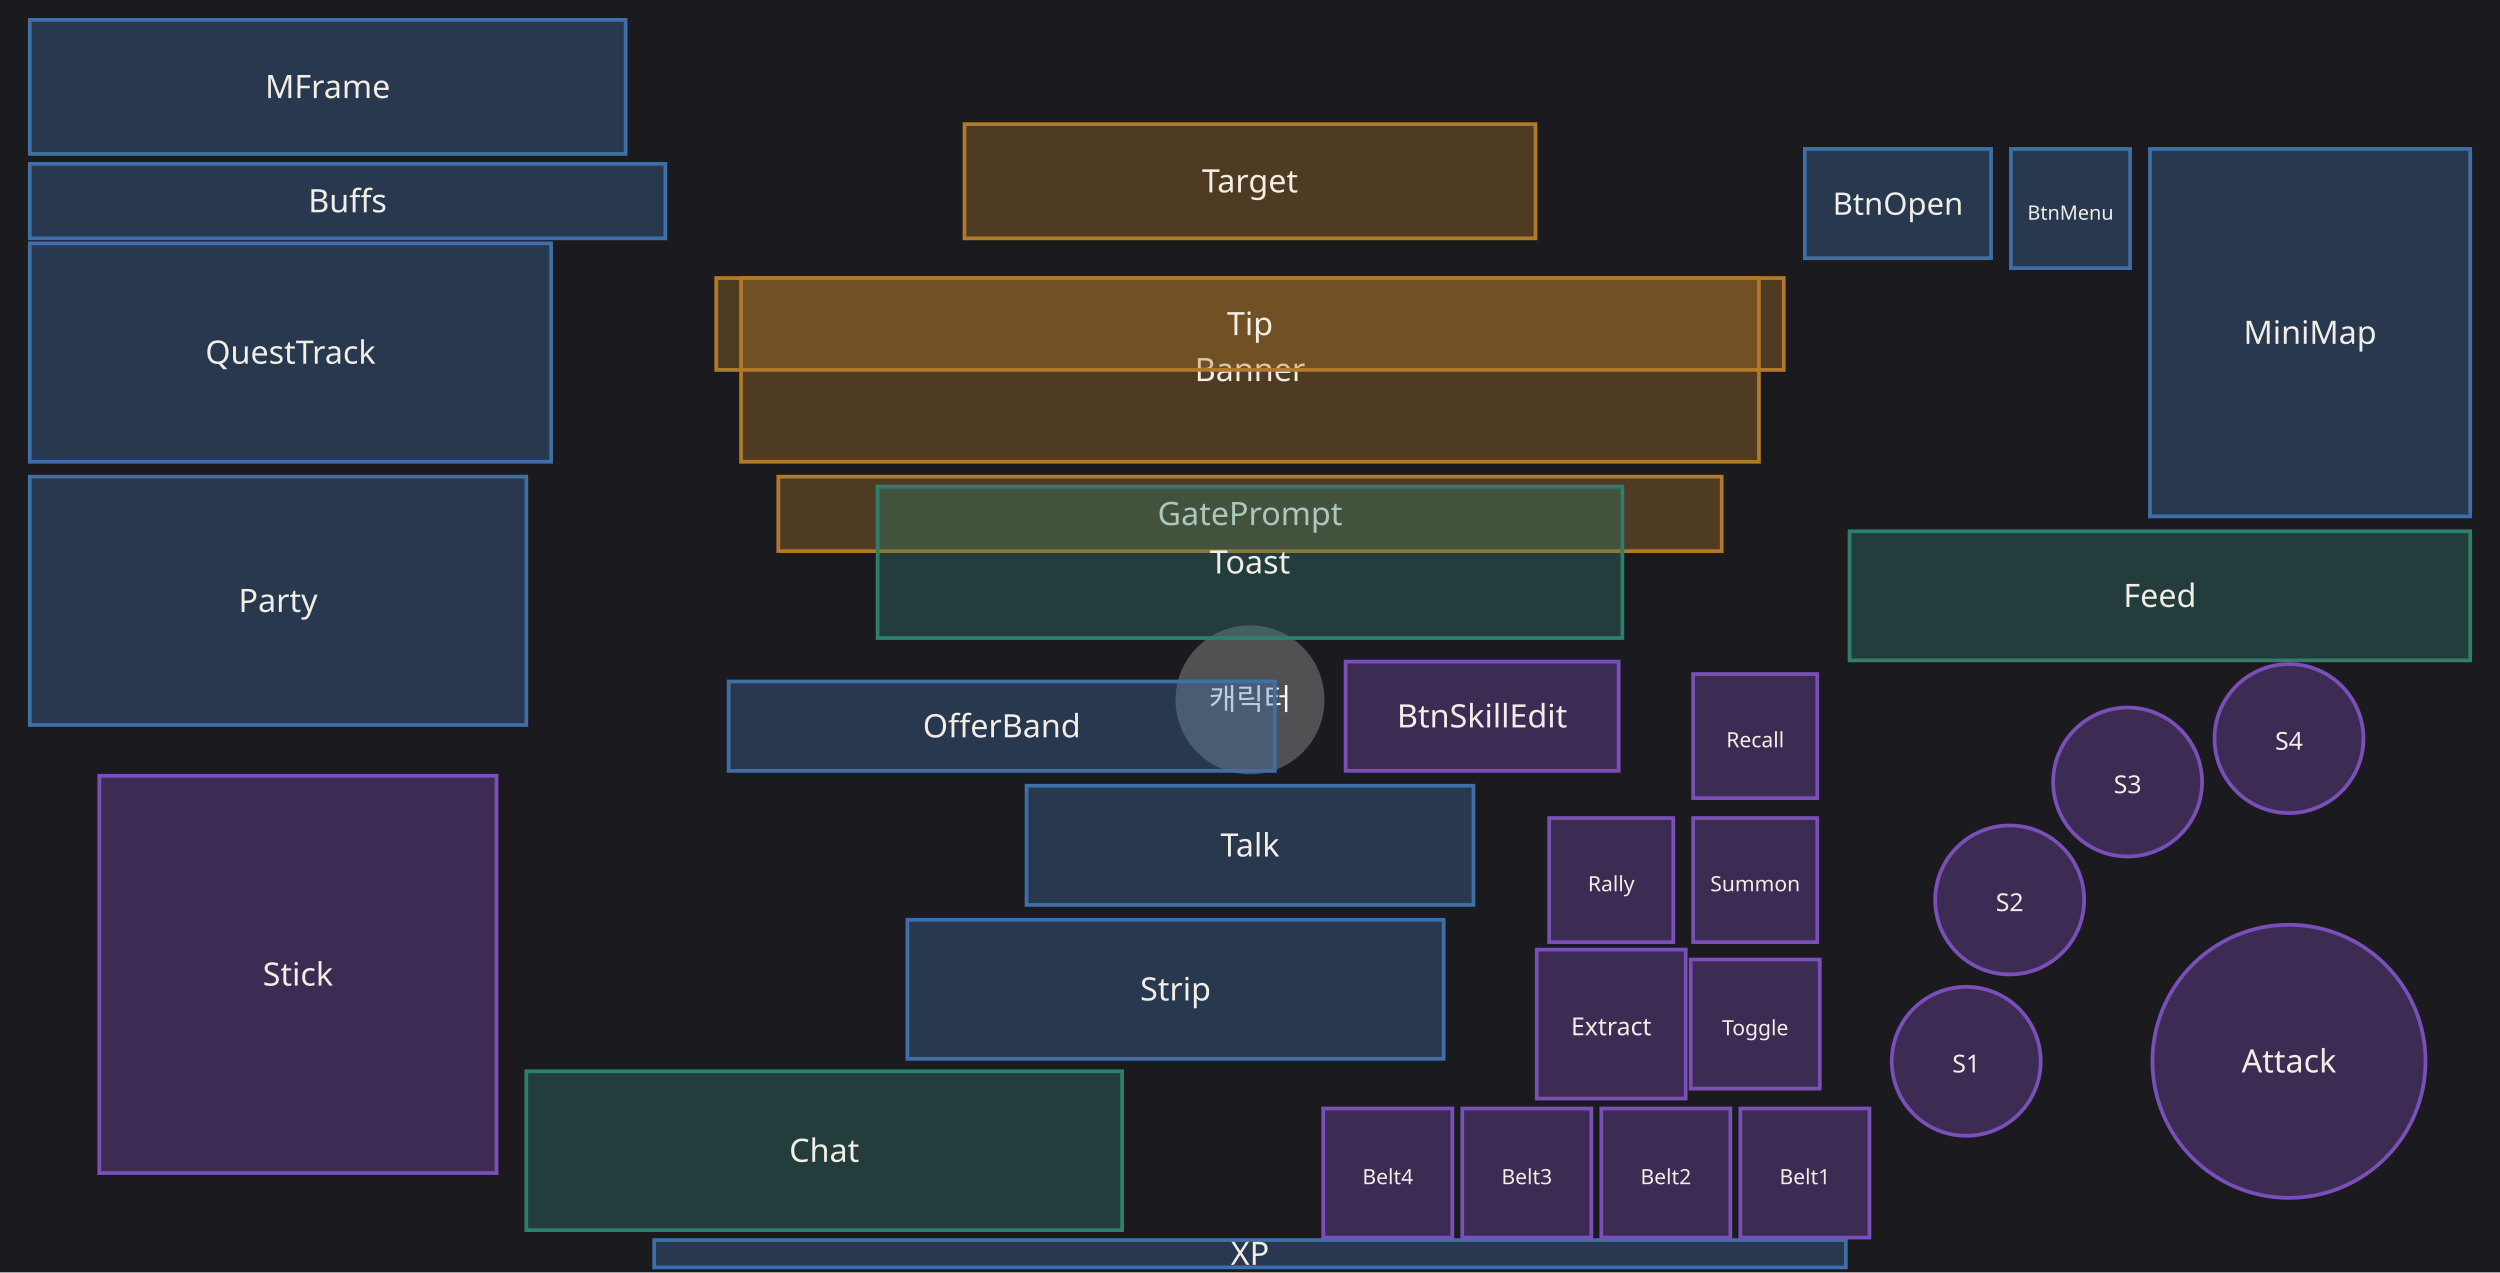
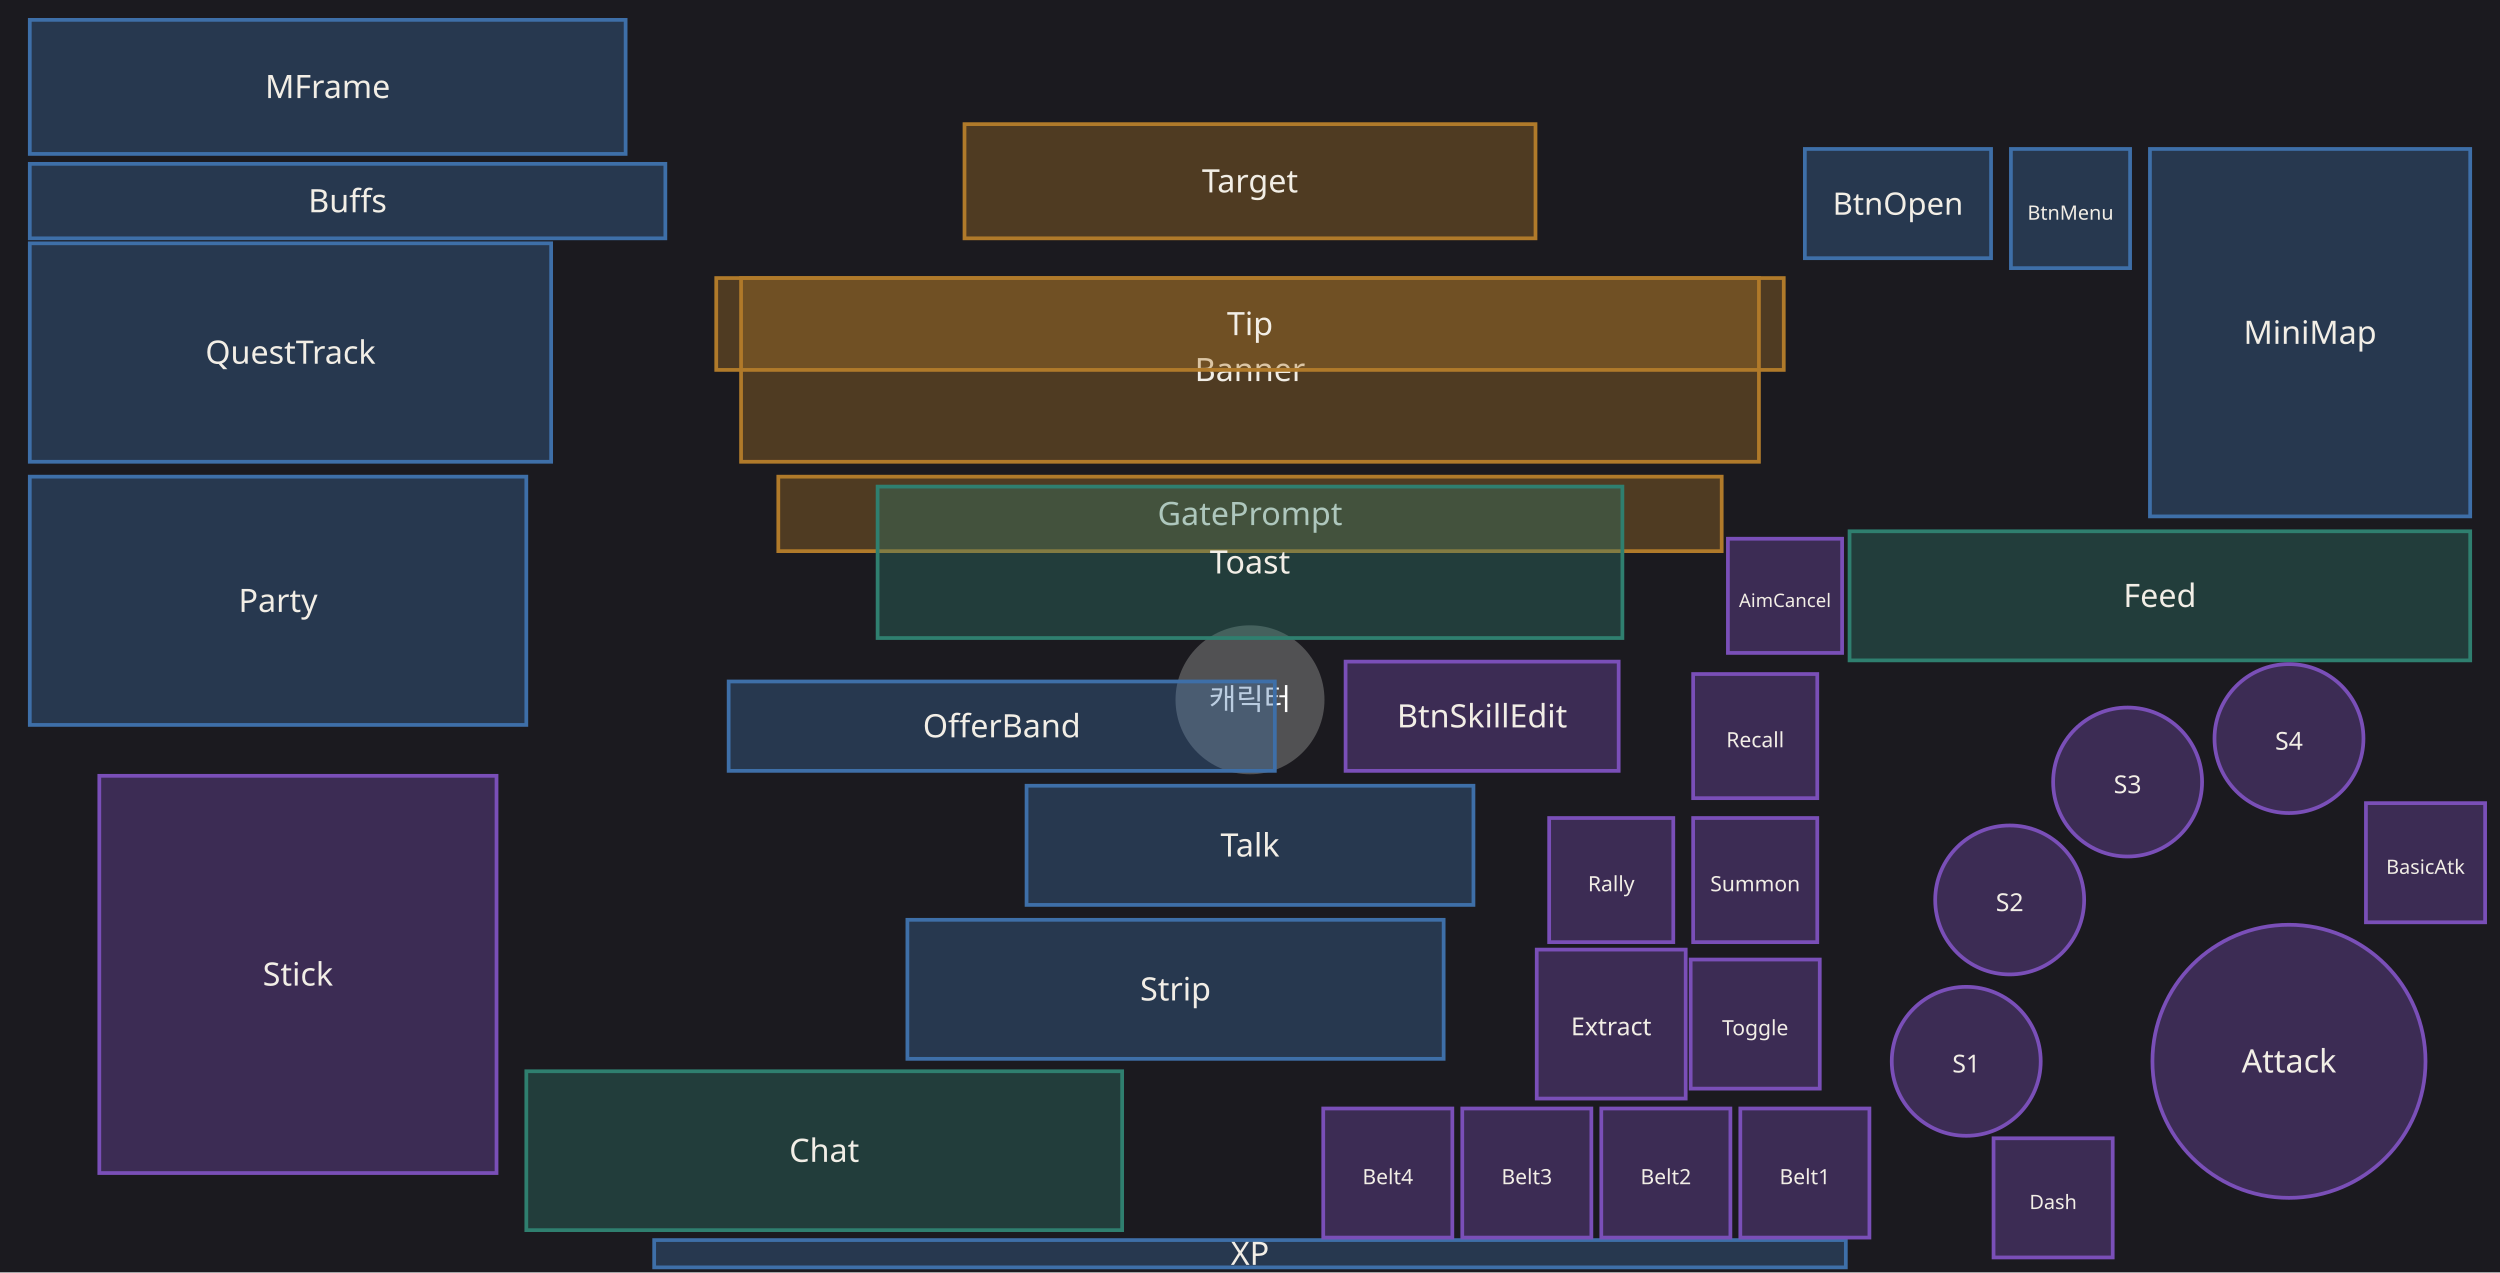
<svg xmlns="http://www.w3.org/2000/svg" viewBox="0 0 2014 1025" width="100%" font-family="sans-serif">
  <rect width="2014" height="1025" fill="#1B1A1F" />
  <circle cx="1007" cy="563.75" r="60" fill="#888" fill-opacity="0.5" />
  <text x="1007" y="571.75" font-size="24" text-anchor="middle" fill="#fff">캐릭터</text>
  <rect x="24" y="16" width="480" height="108" fill="#3E6FA8" fill-opacity="0.35" stroke="#3E6FA8" stroke-width="3" />
  <text x="264" y="79" font-size="26" text-anchor="middle" fill="#F2EEE6">MFrame</text>
  <rect x="527" y="999" width="960" height="22" fill="#3E6FA8" fill-opacity="0.35" stroke="#3E6FA8" stroke-width="3" />
  <text x="1007" y="1019" font-size="26" text-anchor="middle" fill="#F2EEE6">XP</text>
  <rect x="24" y="132" width="512" height="60" fill="#3E6FA8" fill-opacity="0.35" stroke="#3E6FA8" stroke-width="3" />
  <text x="280" y="171" font-size="26" text-anchor="middle" fill="#F2EEE6">Buffs</text>
  <rect x="24" y="384" width="400" height="200" fill="#3E6FA8" fill-opacity="0.35" stroke="#3E6FA8" stroke-width="3" />
  <text x="224" y="493" font-size="26" text-anchor="middle" fill="#F2EEE6">Party</text>
  <rect x="777" y="100" width="460" height="92" fill="#B07A2A" fill-opacity="0.35" stroke="#B07A2A" stroke-width="3" />
  <text x="1007" y="155" font-size="26" text-anchor="middle" fill="#F2EEE6">Target</text>
  <rect x="597" y="224" width="820" height="148" fill="#B07A2A" fill-opacity="0.35" stroke="#B07A2A" stroke-width="3" />
  <text x="1007" y="307" font-size="26" text-anchor="middle" fill="#F2EEE6">Banner</text>
  <rect x="577" y="224" width="860" height="74" fill="#B07A2A" fill-opacity="0.35" stroke="#B07A2A" stroke-width="3" />
  <text x="1007" y="270" font-size="26" text-anchor="middle" fill="#F2EEE6">Tip</text>
  <rect x="627" y="384" width="760" height="60" fill="#B07A2A" fill-opacity="0.35" stroke="#B07A2A" stroke-width="3" />
  <text x="1007" y="423" font-size="26" text-anchor="middle" fill="#F2EEE6">GatePrompt</text>
  <rect x="1620" y="120" width="96" height="96" fill="#3E6FA8" fill-opacity="0.35" stroke="#3E6FA8" stroke-width="3" />
  <text x="1668" y="177" font-size="16" text-anchor="middle" fill="#F2EEE6">BtnMenu</text>
  <rect x="587" y="549" width="440" height="72" fill="#3E6FA8" fill-opacity="0.35" stroke="#3E6FA8" stroke-width="3" />
  <text x="807" y="594" font-size="26" text-anchor="middle" fill="#F2EEE6">OfferBand</text>
  <rect x="1490" y="428" width="500" height="104" fill="#2F7F6F" fill-opacity="0.35" stroke="#2F7F6F" stroke-width="3" />
  <text x="1740" y="489" font-size="26" text-anchor="middle" fill="#F2EEE6">Feed</text>
  <rect x="707" y="392" width="600" height="122" fill="#2F7F6F" fill-opacity="0.35" stroke="#2F7F6F" stroke-width="3" />
  <text x="1007" y="462" font-size="26" text-anchor="middle" fill="#F2EEE6">Toast</text>
  <rect x="424" y="863" width="480" height="128" fill="#2F7F6F" fill-opacity="0.35" stroke="#2F7F6F" stroke-width="3" />
  <text x="664" y="936" font-size="26" text-anchor="middle" fill="#F2EEE6">Chat</text>
  <rect x="80" y="625" width="320" height="320" fill="#7A4FB8" fill-opacity="0.35" stroke="#7A4FB8" stroke-width="3" />
  <text x="240" y="794" font-size="26" text-anchor="middle" fill="#F2EEE6">Stick</text>
  <rect x="1734" y="745" width="220" height="220" rx="110" fill="#7A4FB8" fill-opacity="0.35" stroke="#7A4FB8" stroke-width="3" />
  <text x="1844" y="864" font-size="26" text-anchor="middle" fill="#F2EEE6">Attack</text>
+   <rect x="1606" y="917" width="96" height="96" fill="#7A4FB8" fill-opacity="0.35" stroke="#7A4FB8" stroke-width="3" />
+   <text x="1654" y="974" font-size="16" text-anchor="middle" fill="#F2EEE6">Dash</text>
+   <rect x="1906" y="647" width="96" height="96" fill="#7A4FB8" fill-opacity="0.35" stroke="#7A4FB8" stroke-width="3" />
+   <text x="1954" y="704" font-size="16" text-anchor="middle" fill="#F2EEE6">BasicAtk</text>
+   <rect x="1392" y="434" width="92" height="92" fill="#7A4FB8" fill-opacity="0.35" stroke="#7A4FB8" stroke-width="3" />
+   <text x="1438" y="489" font-size="15" text-anchor="middle" fill="#F2EEE6">AimCancel</text>
  <rect x="1238" y="765" width="120" height="120" fill="#7A4FB8" fill-opacity="0.35" stroke="#7A4FB8" stroke-width="3" />
  <text x="1298" y="834" font-size="20" text-anchor="middle" fill="#F2EEE6">Extract</text>
  <rect x="1084" y="533" width="220" height="88" fill="#7A4FB8" fill-opacity="0.35" stroke="#7A4FB8" stroke-width="3" />
  <text x="1194" y="586" font-size="26" text-anchor="middle" fill="#F2EEE6">BtnSkillEdit</text>
  <rect x="1362" y="773" width="104" height="104" fill="#7A4FB8" fill-opacity="0.35" stroke="#7A4FB8" stroke-width="3" />
  <text x="1414" y="834" font-size="17" text-anchor="middle" fill="#F2EEE6">Toggle</text>
  <rect x="1364" y="659" width="100" height="100" fill="#7A4FB8" fill-opacity="0.35" stroke="#7A4FB8" stroke-width="3" />
  <text x="1414" y="718" font-size="17" text-anchor="middle" fill="#F2EEE6">Summon</text>
  <rect x="1364" y="543" width="100" height="100" fill="#7A4FB8" fill-opacity="0.35" stroke="#7A4FB8" stroke-width="3" />
  <text x="1414" y="602" font-size="17" text-anchor="middle" fill="#F2EEE6">Recall</text>
  <rect x="1248" y="659" width="100" height="100" fill="#7A4FB8" fill-opacity="0.35" stroke="#7A4FB8" stroke-width="3" />
  <text x="1298" y="718" font-size="17" text-anchor="middle" fill="#F2EEE6">Rally</text>
  <rect x="1524" y="795" width="120" height="120" rx="60" fill="#7A4FB8" fill-opacity="0.35" stroke="#7A4FB8" stroke-width="3" />
  <text x="1584" y="864" font-size="20" text-anchor="middle" fill="#F2EEE6">S1</text>
  <rect x="1402" y="893" width="104" height="104" fill="#7A4FB8" fill-opacity="0.35" stroke="#7A4FB8" stroke-width="3" />
  <text x="1454" y="954" font-size="17" text-anchor="middle" fill="#F2EEE6">Belt1</text>
  <rect x="1559" y="665" width="120" height="120" rx="60" fill="#7A4FB8" fill-opacity="0.35" stroke="#7A4FB8" stroke-width="3" />
  <text x="1619" y="734" font-size="20" text-anchor="middle" fill="#F2EEE6">S2</text>
  <rect x="1290" y="893" width="104" height="104" fill="#7A4FB8" fill-opacity="0.35" stroke="#7A4FB8" stroke-width="3" />
  <text x="1342" y="954" font-size="17" text-anchor="middle" fill="#F2EEE6">Belt2</text>
  <rect x="1654" y="570" width="120" height="120" rx="60" fill="#7A4FB8" fill-opacity="0.35" stroke="#7A4FB8" stroke-width="3" />
  <text x="1714" y="639" font-size="20" text-anchor="middle" fill="#F2EEE6">S3</text>
  <rect x="1178" y="893" width="104" height="104" fill="#7A4FB8" fill-opacity="0.35" stroke="#7A4FB8" stroke-width="3" />
  <text x="1230" y="954" font-size="17" text-anchor="middle" fill="#F2EEE6">Belt3</text>
  <rect x="1784" y="535" width="120" height="120" rx="60" fill="#7A4FB8" fill-opacity="0.35" stroke="#7A4FB8" stroke-width="3" />
  <text x="1844" y="604" font-size="20" text-anchor="middle" fill="#F2EEE6">S4</text>
  <rect x="1066" y="893" width="104" height="104" fill="#7A4FB8" fill-opacity="0.35" stroke="#7A4FB8" stroke-width="3" />
  <text x="1118" y="954" font-size="17" text-anchor="middle" fill="#F2EEE6">Belt4</text>
  <rect x="1732" y="120" width="258" height="296" fill="#3E6FA8" fill-opacity="0.35" stroke="#3E6FA8" stroke-width="3" />
  <text x="1861" y="277" font-size="26" text-anchor="middle" fill="#F2EEE6">MiniMap</text>
  <rect x="24" y="196" width="420" height="176" fill="#3E6FA8" fill-opacity="0.35" stroke="#3E6FA8" stroke-width="3" />
  <text x="234" y="293" font-size="26" text-anchor="middle" fill="#F2EEE6">QuestTrack</text>
  <rect x="1454" y="120" width="150" height="88" fill="#3E6FA8" fill-opacity="0.35" stroke="#3E6FA8" stroke-width="3" />
  <text x="1529" y="173" font-size="25" text-anchor="middle" fill="#F2EEE6">BtnOpen</text>
  <rect x="731" y="741" width="432" height="112" fill="#3E6FA8" fill-opacity="0.35" stroke="#3E6FA8" stroke-width="3" />
  <text x="947" y="806" font-size="26" text-anchor="middle" fill="#F2EEE6">Strip</text>
  <rect x="827" y="633" width="360" height="96" fill="#3E6FA8" fill-opacity="0.35" stroke="#3E6FA8" stroke-width="3" />
  <text x="1007" y="690" font-size="26" text-anchor="middle" fill="#F2EEE6">Talk</text>
</svg>
